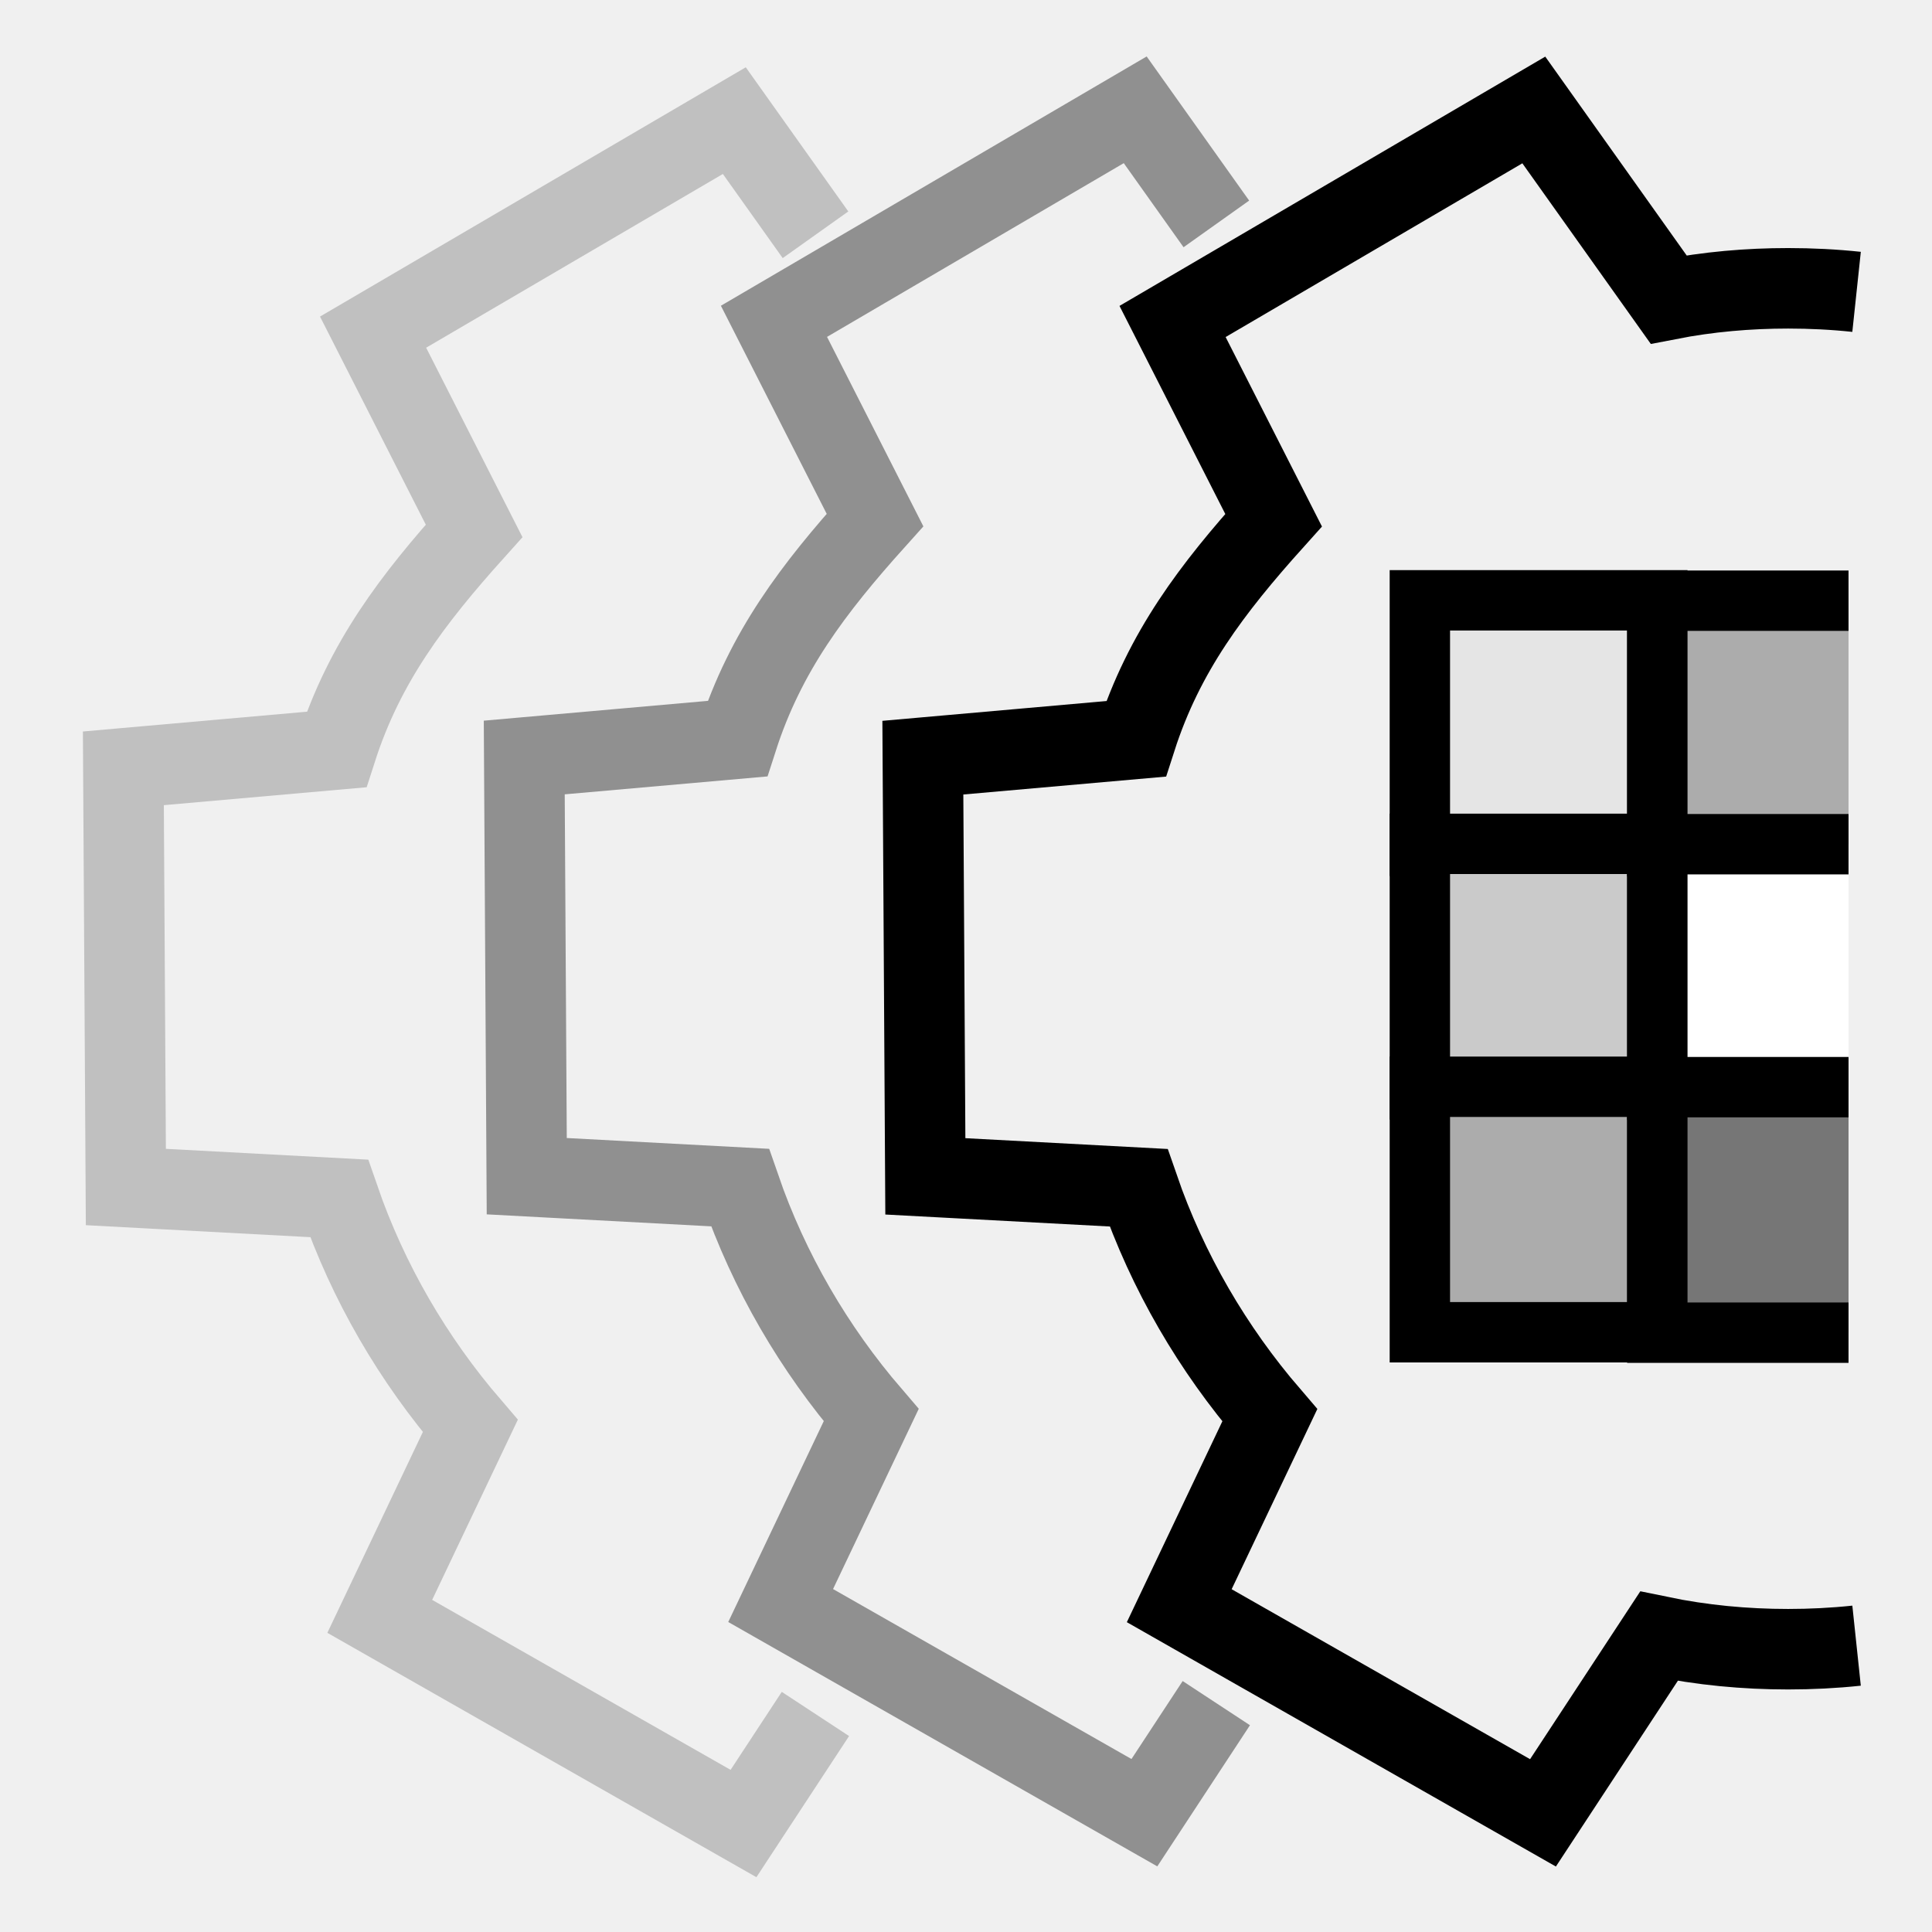
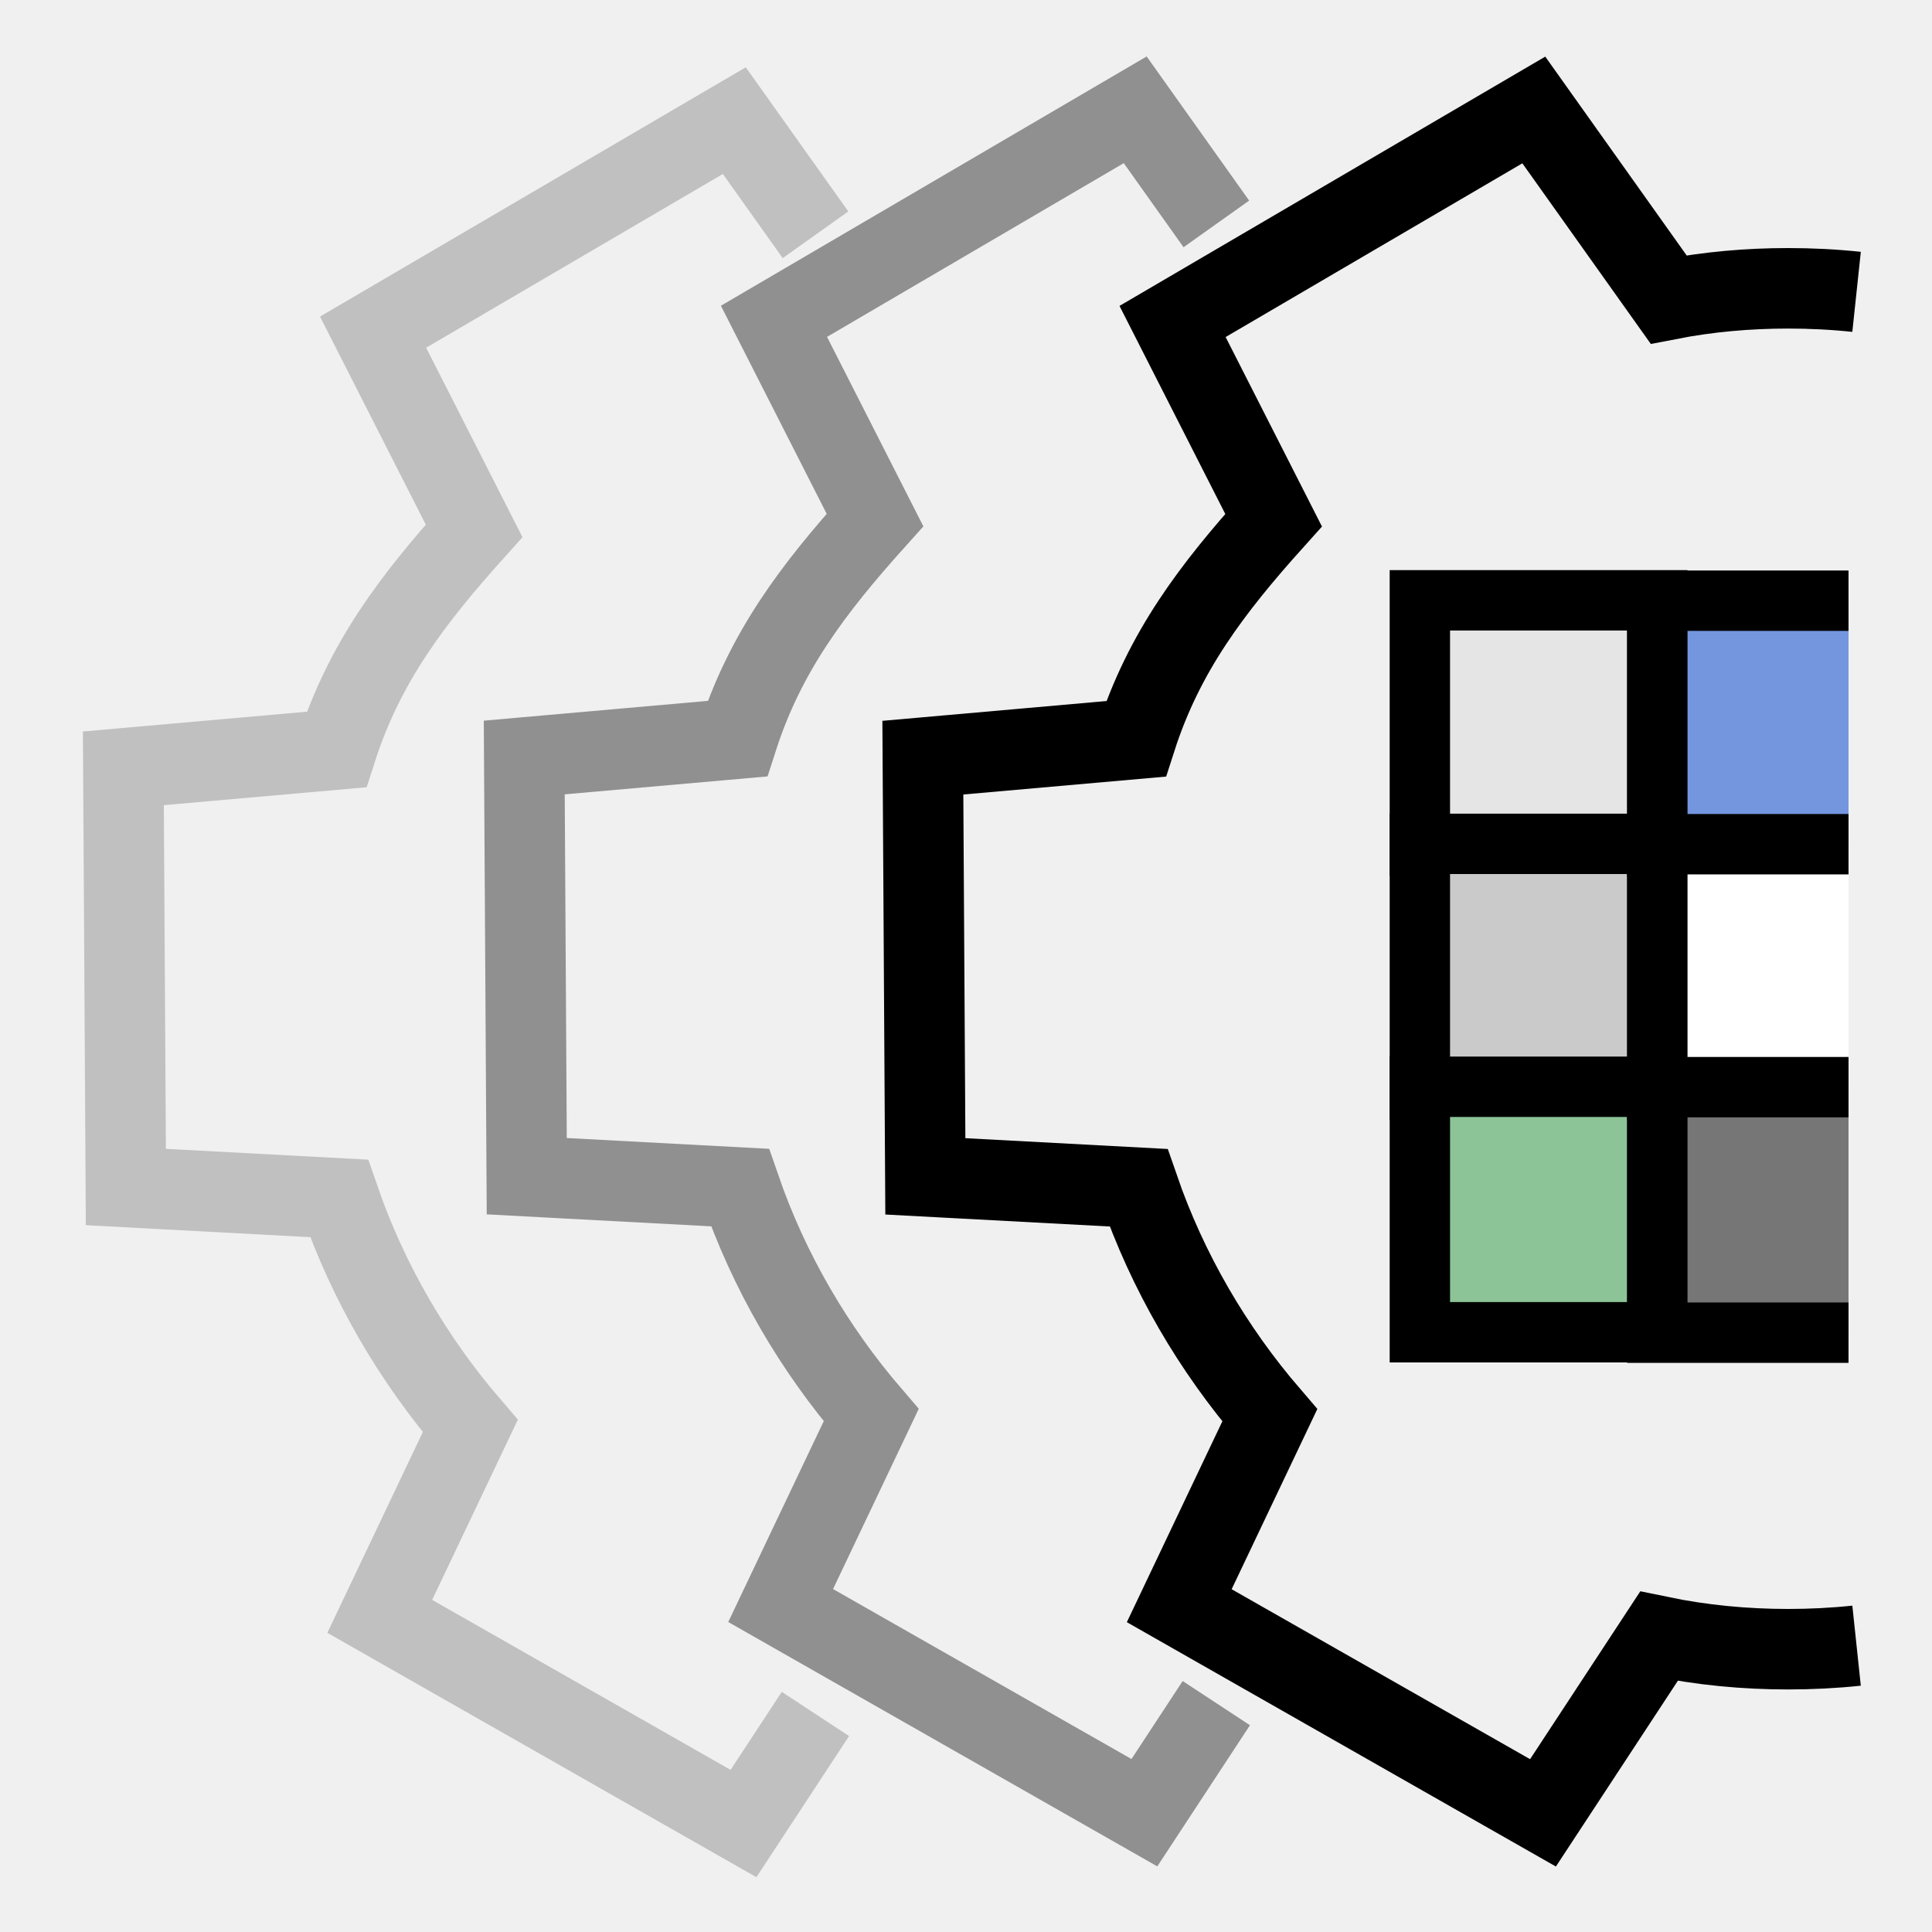
<svg xmlns="http://www.w3.org/2000/svg" width="48" height="48" viewBox="0 0 48 48" version="1.1" id="svg1" xml:space="preserve">
  <defs id="defs1" />
  <g id="layer1" style="display:inline">
    <path id="path10" style="fill:none;stroke:#000000;stroke-width:2;stroke-linecap:butt;stroke-linejoin:miter;stroke-dasharray:none;stroke-opacity:1" d="M 46.126,7.251 C 45.561,7.191 44.994,7.163 44.426,7.163 v 0 c -0.993,0 -1.984,0.086 -2.97,0.278 L 38.107,2.732 v 0 l -8.975,5.255 2.51,4.937 c -1.529,1.702 -2.722,3.267 -3.418,5.432 l -5.296,0.468 0.062,10.402 5.298,0.283 c 0.721,2.091 1.842,4.007 3.259,5.654 l -2.249,4.73 9.037,5.147 2.881,-4.388 c 1.069,0.222 2.138,0.322 3.209,0.322 0.567,0 1.134,-0.028 1.701,-0.088" />
    <path id="path8" style="display:inline;fill:none;stroke:#000000;stroke-width:2;stroke-linecap:butt;stroke-linejoin:miter;stroke-dasharray:none;stroke-opacity:1;opacity:0.4" d="m 30.22,5.563 -2.016,-2.835 v 0 l -8.975,5.255 2.51,4.937 c -1.529,1.702 -2.722,3.267 -3.418,5.432 l -5.296,0.468 0.062,10.402 5.298,0.283 c 0.721,2.091 1.842,4.007 3.259,5.654 l -2.249,4.73 9.037,5.147 1.787,-2.722" />
    <path id="path8-9" style="display:inline;fill:none;stroke:#000000;stroke-width:2;stroke-linecap:butt;stroke-linejoin:miter;stroke-dasharray:none;stroke-opacity:1;opacity:0.2" d="M 20.261,5.833 18.244,2.997 v 0 l -8.975,5.255 2.51,4.937 c -1.529,1.702 -2.722,3.267 -3.418,5.432 l -5.296,0.468 0.062,10.402 5.298,0.283 c 0.721,2.091 1.842,4.007 3.259,5.654 l -2.249,4.73 9.037,5.147 1.787,-2.722" />
    <path id="rect1" style="display:inline;fill:#e5e5e5;fill-opacity:1;stroke:#000000;stroke-width:1.5;stroke-linecap:round;stroke-dasharray:none;paint-order:fill markers stroke" d="m 35.276,14.915 v 6.1 h 5.9 v -6.1 z" />
    <path id="rect1-4" style="display:inline;fill:#cacaca;fill-opacity:1;stroke:#000000;stroke-width:1.5;stroke-linecap:round;stroke-dasharray:none;paint-order:fill markers stroke" d="m 35.276,20.965 v 6.1 h 5.9 v -6.1 z" />
-     <path id="rect1-4-1" style="display:inline;fill:#acacac;fill-opacity:1;stroke:#000000;stroke-width:1.5;stroke-linecap:round;stroke-dasharray:none;paint-order:fill markers stroke" d="m 35.276,27 v 6.1 h 5.9 v -6.1 z" />
-     <path id="rect1-0" style="display:inline;fill:#acacac;fill-opacity:1;stroke:#000000;stroke-width:1.5;stroke-linecap:butt;stroke-dasharray:none;paint-order:fill markers stroke" d="m 45.926,14.924 h -4.75 v 0 6.1 h 4.75" />
+     <path id="rect1-4-1" style="display:inline;fill:#8cc497;fill-opacity:1;stroke:#000000;stroke-width:1.5;stroke-linecap:round;stroke-dasharray:none;paint-order:fill markers stroke" d="m 35.276,27 v 6.1 h 5.9 v -6.1 z" />
+     <path id="rect1-0" style="display:inline;fill:#7396df;fill-opacity:1;stroke:#000000;stroke-width:1.5;stroke-linecap:butt;stroke-dasharray:none;paint-order:fill markers stroke" d="m 45.926,14.924 h -4.75 v 0 6.1 h 4.75" />
    <path id="rect1-4-4" style="display:inline;fill:#ffffff;fill-opacity:1;stroke:#000000;stroke-width:1.5;stroke-linecap:butt;stroke-dasharray:none;paint-order:fill markers stroke" d="m 45.926,20.974 -4.75,1e-6 v 0 6.1 h 4.75" />
    <path id="rect1-4-1-5" style="display:inline;fill:#767676;fill-opacity:1;stroke:#000000;stroke-width:1.5;stroke-linecap:butt;stroke-dasharray:none;paint-order:fill markers stroke" d="m 45.926,27.01 -4.75,10e-7 v 0 6.1 h 4.75" />
  </g>
</svg>
